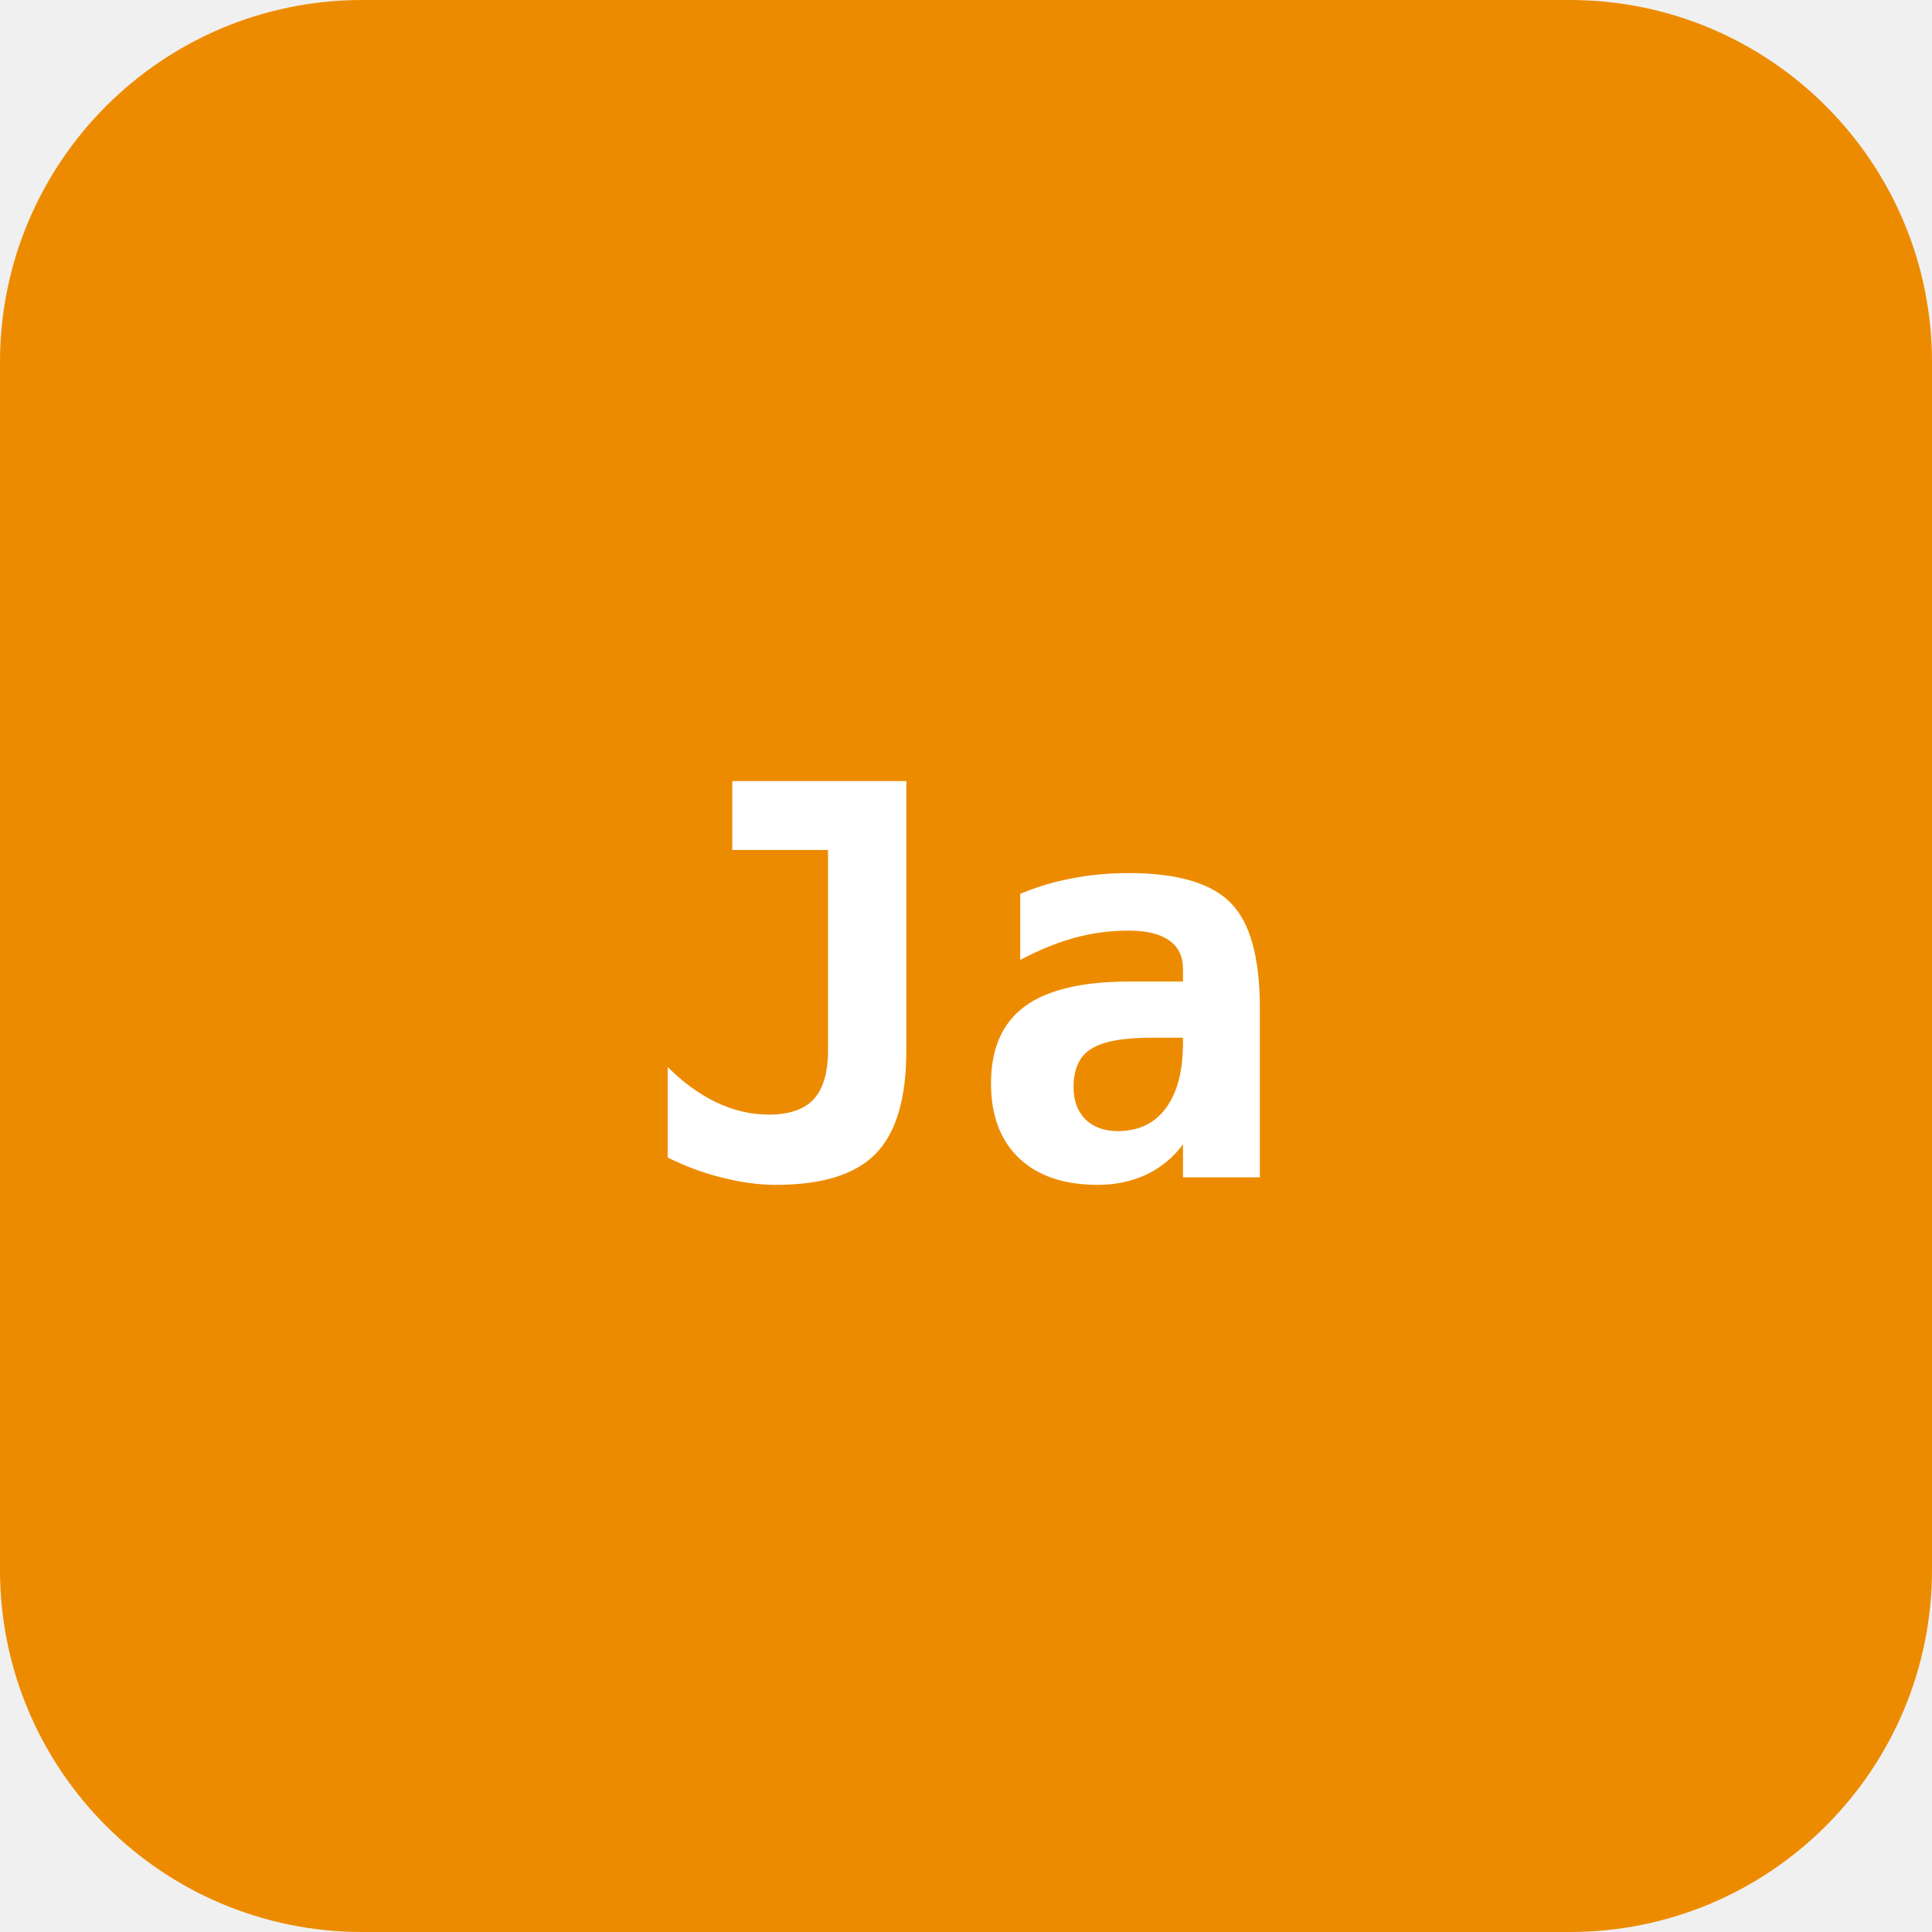
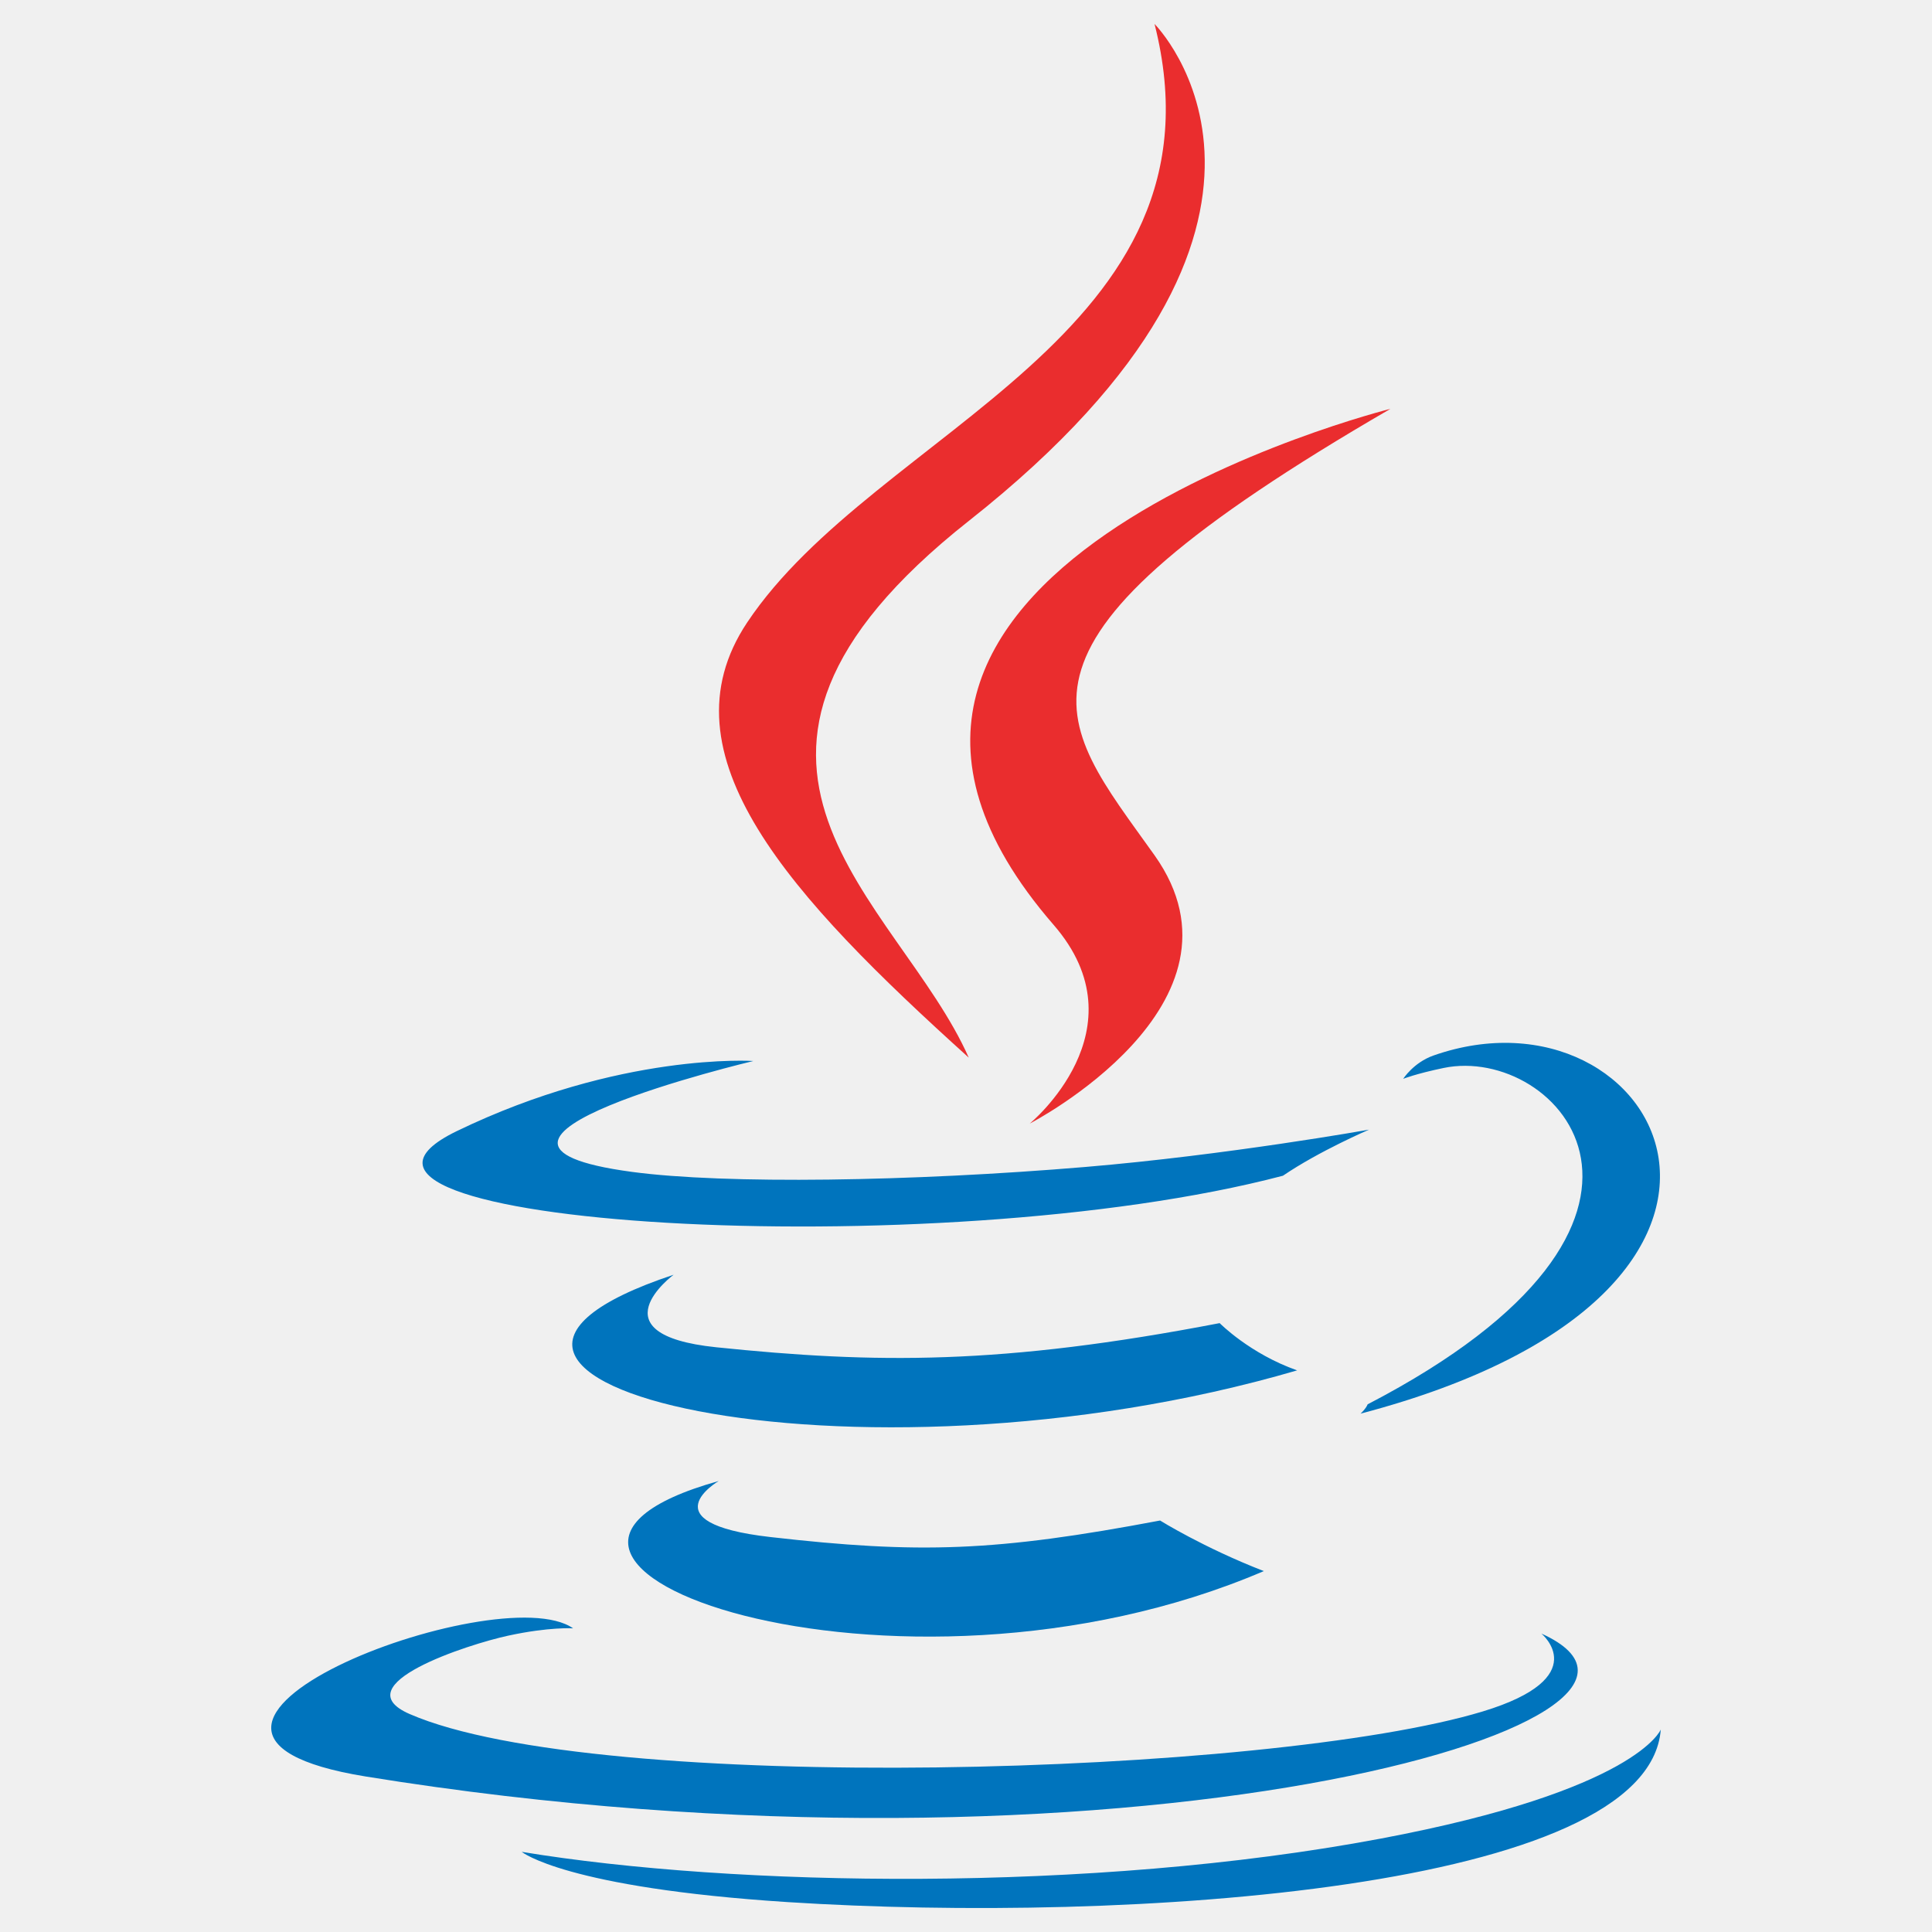
- <svg xmlns="http://www.w3.org/2000/svg" viewBox="0 0 64 64" role="img">
-   <rect width="64" height="64" rx="12" fill="#ED8B00" />
-   <text x="32" y="39" font-family="monospace" font-size="18" font-weight="bold" text-anchor="middle" fill="#fff">Ja</text>
+ <svg xmlns="http://www.w3.org/2000/svg" viewBox="0 0 128 128">
+   <path fill="#0074BD" d="M47.617 98.12s-4.767 2.774 3.397 3.71c9.892 1.13 14.947.968 25.845-1.092 0 0 2.871 1.795 6.873 3.351-24.439 10.47-55.308-.607-36.115-5.969zm-2.988-13.665s-5.348 3.959 2.823 4.805c10.567 1.091 18.91 1.18 33.354-1.6 0 0 1.993 2.025 5.132 3.131-29.542 8.64-62.446.68-41.309-6.336z" />
+   <path fill="#EA2D2E" d="M69.802 61.271c6.025 6.935-1.58 13.17-1.58 13.17s15.289-7.891 8.269-17.777c-6.559-9.215-11.587-13.792 15.635-29.58 0 .001-42.731 10.67-22.324 34.187z" />
+   <path fill="#0074BD" d="M102.123 108.229s3.529 2.91-3.888 5.159c-14.102 4.272-58.706 5.56-71.094.171-4.451-1.938 3.899-4.625 6.526-5.192 2.739-.593 4.303-.485 4.303-.485-4.953-3.487-32.013 6.85-13.743 9.815 49.821 8.076 90.817-3.637 77.896-9.468zM49.912 70.294s-22.686 5.389-8.033 7.348c6.188.828 18.518.638 30.011-.326 9.39-.789 18.813-2.474 18.813-2.474s-3.308 1.419-5.704 3.053c-23.042 6.061-67.544 3.238-54.731-2.958 10.832-5.239 19.644-4.643 19.644-4.643zm40.697 22.747c23.421-12.167 12.591-23.86 5.032-22.285-1.848.385-2.677.72-2.677.72s.688-1.079 2-1.543c14.953-5.255 26.451 15.503-4.823 23.725 0-.002.359-.327.468-.617z" />
+   <path fill="#EA2D2E" d="M76.491 1.587S89.459 14.563 64.188 34.51c-20.266 16.006-4.621 25.13-.007 35.559-11.831-10.673-20.509-20.07-14.688-28.815C58.041 28.42 81.722 22.195 76.491 1.587z" />
+   <path fill="#0074BD" d="M52.214 126.021c22.476 1.437 57-.8 57.817-11.436 0 0-1.571 4.032-18.577 7.231-19.186 3.612-42.854 3.191-56.887.874 0 .001 2.875 2.381 17.647 3.331z" />
</svg>
